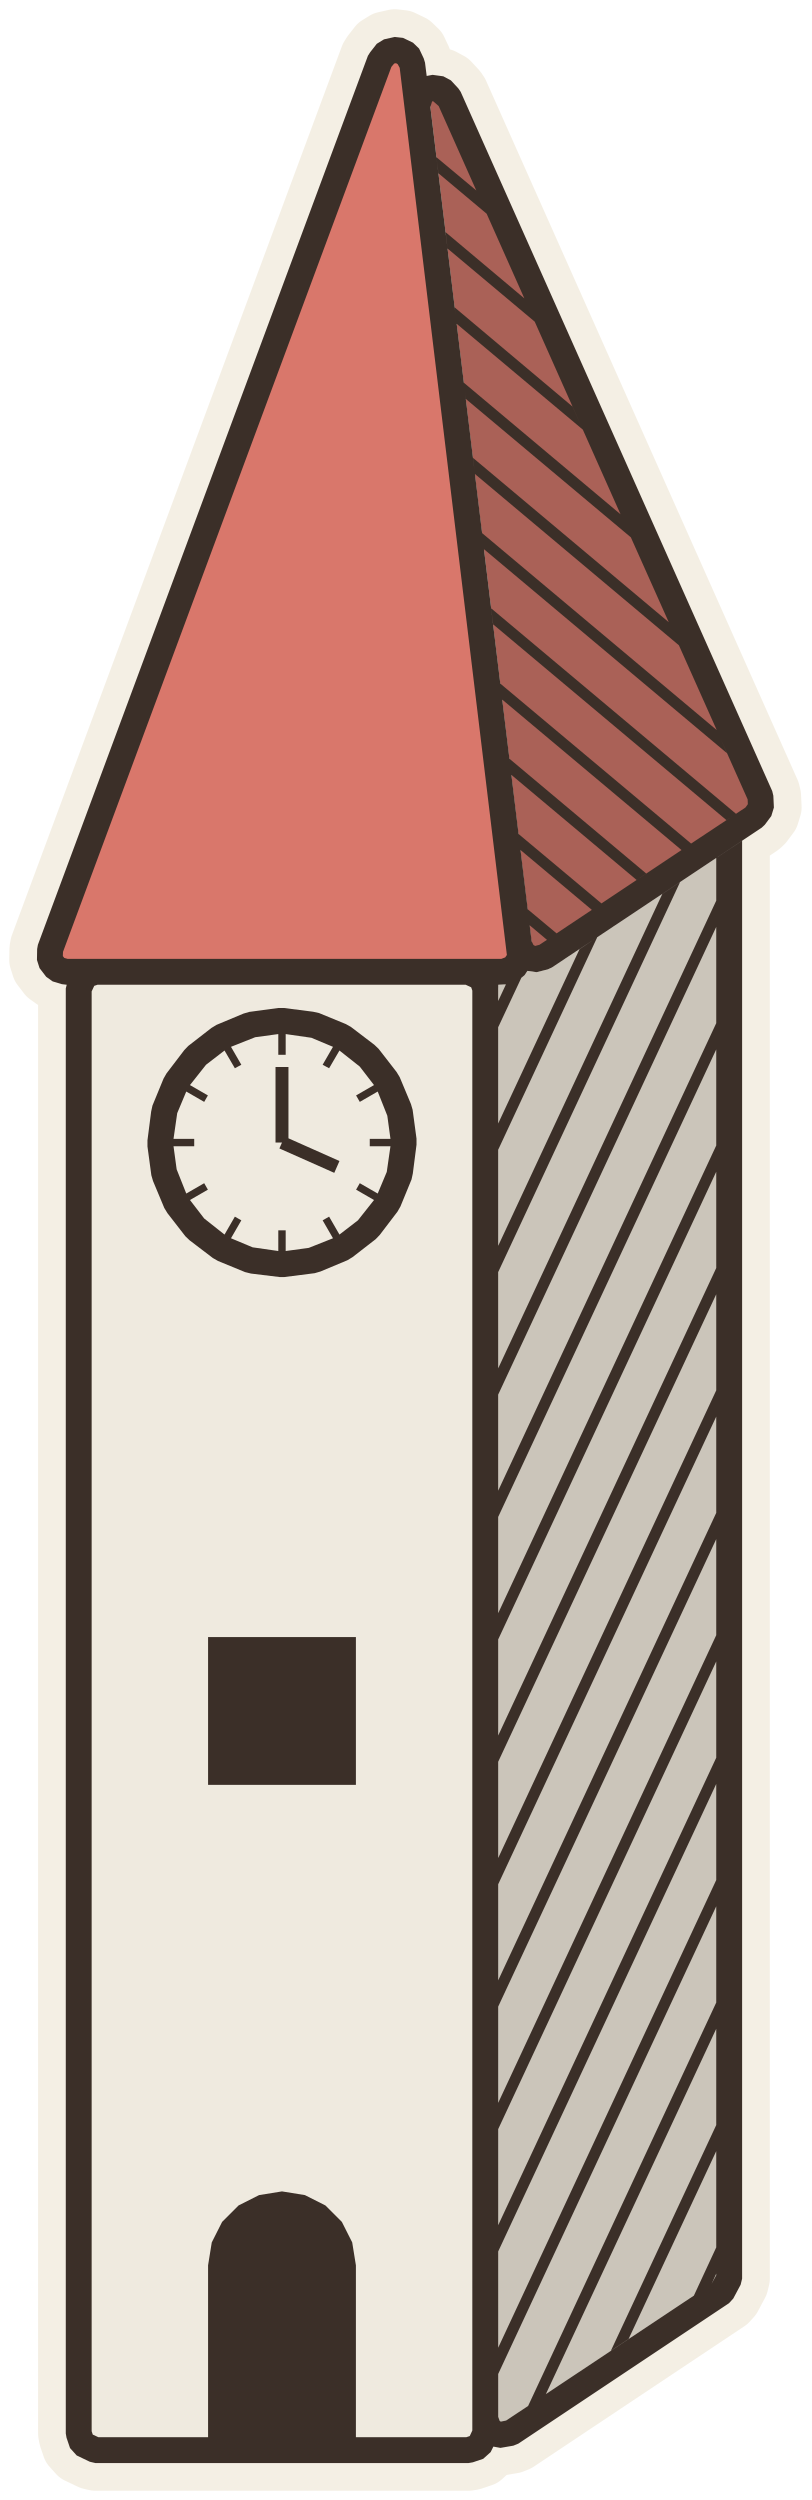
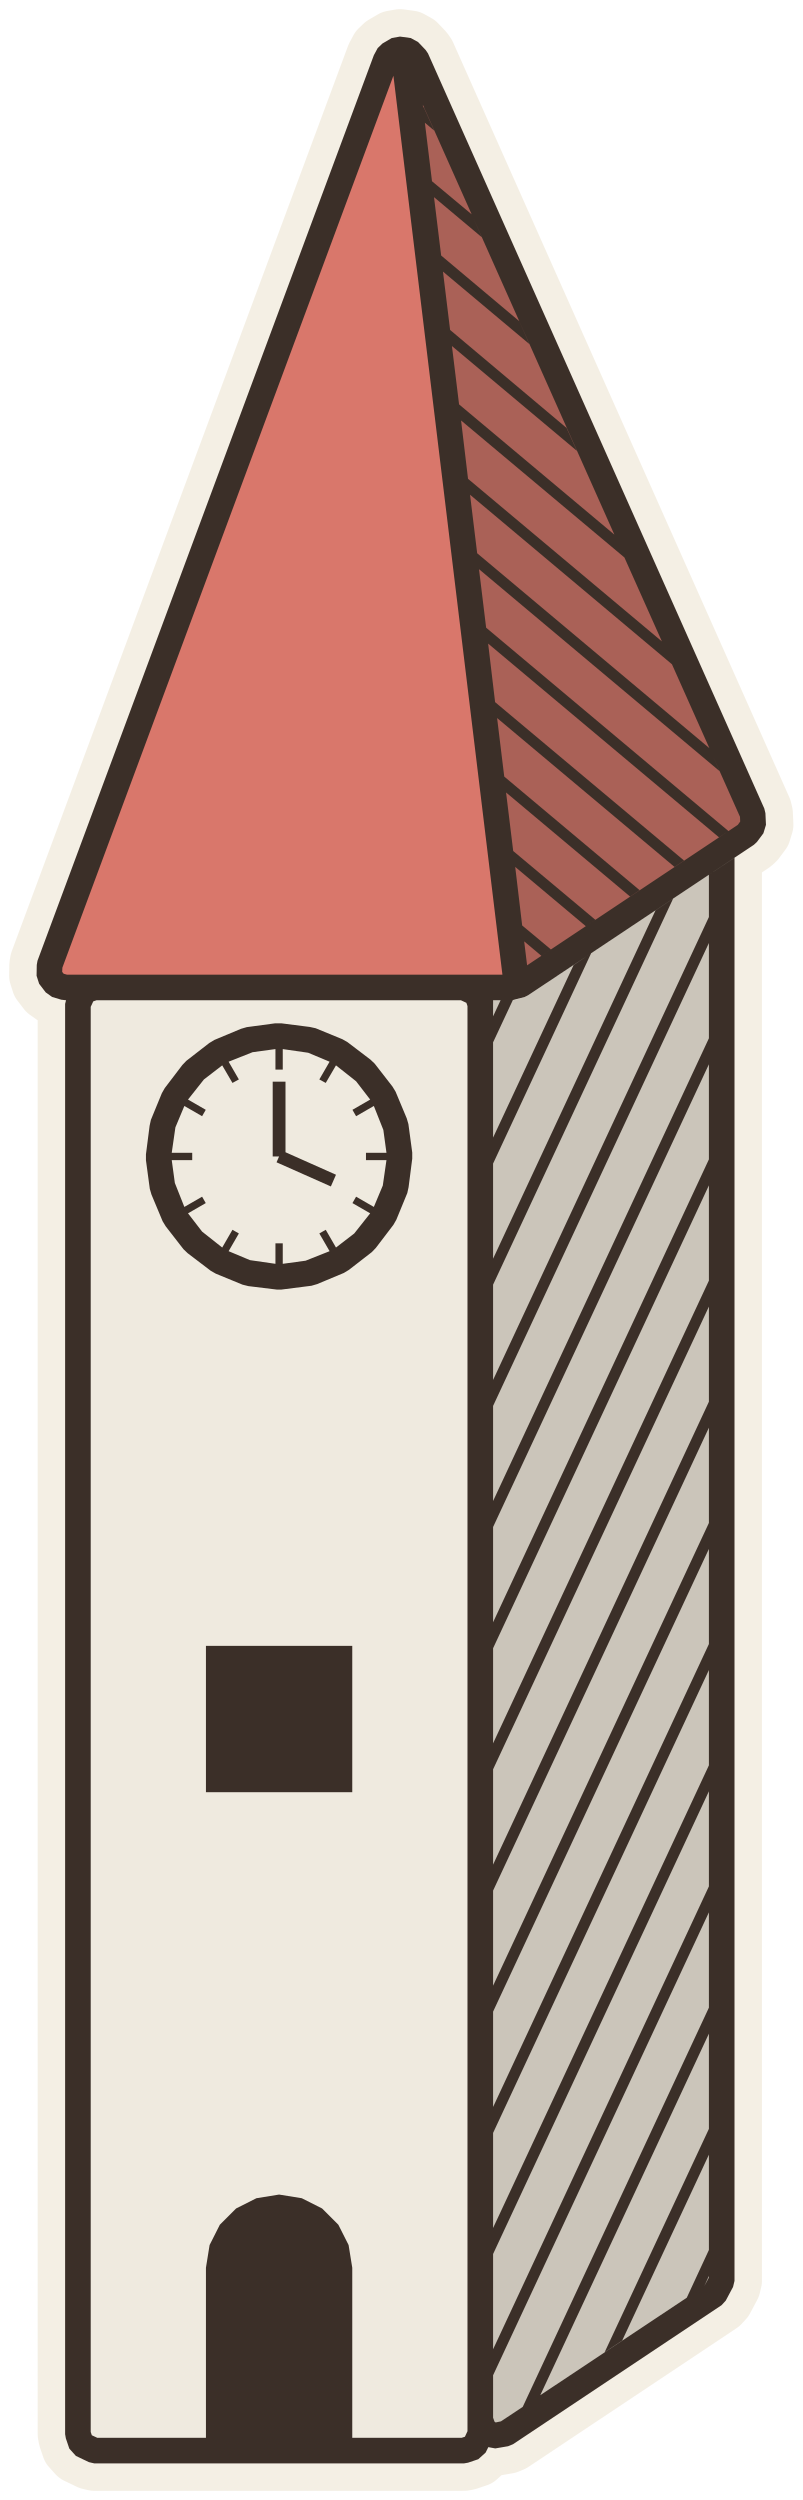
- <svg xmlns="http://www.w3.org/2000/svg" viewBox="-15.26 -132.59 43.89 135.29" data-palette="wall:#EFEADF;roof:#D9776B;wood:#C9A97C;earth:#94744F;water:#8FB0B8;flag:#4A3B32;ink:#3B2F28;halo:#F4EFE4">
-   <path data-role="sil" fill="#F4EFE4" stroke="#F4EFE4" stroke-width="3" stroke-linejoin="round" d="M10.33 0.66L10.89 0.47L11.29 0.11L11.44 -0.19L11.82 -0.12L12.52 -0.24L12.79 -0.35L24.19 -7.95L24.42 -8.2L24.82 -8.95L24.9 -9.28L24.9 -87.09L25.96 -87.8L26.13 -87.96L26.48 -88.43L26.62 -88.89L26.59 -89.53L26.53 -89.78L9.67 -127.62L9.54 -127.81L9.14 -128.24L8.73 -128.46L8.15 -128.54L7.83 -128.48L7.74 -129.2L7.67 -129.43L7.42 -129.96L7.09 -130.28L6.55 -130.54L6.1 -130.59L5.52 -130.46L5.13 -130.22L4.77 -129.76L4.65 -129.57L-13.21 -81.46L-13.25 -81.23L-13.26 -80.64L-13.12 -80.2L-12.76 -79.73L-12.41 -79.48L-11.91 -79.33L-11.65 -79.3L-11.7 -79.1L-11.7 -0.9L-11.66 -0.67L-11.47 -0.11L-11.11 0.29L-10.4 0.63L-10.1 0.7L10.1 0.7Z" />
+ <svg xmlns="http://www.w3.org/2000/svg" viewBox="-15.26 -133.99 43.89 136.69" data-palette="wall:#EFEADF;roof:#D9776B;wood:#C9A97C;earth:#94744F;water:#8FB0B8;flag:#4A3B32;ink:#3B2F28;halo:#F4EFE4">
+   <path data-role="sil" fill="#F4EFE4" stroke="#F4EFE4" stroke-width="3" stroke-linejoin="round" d="M10.33 0.66L10.89 0.47L11.29 0.11L11.44 -0.19L11.82 -0.12L12.52 -0.24L12.79 -0.35L24.19 -7.95L24.42 -8.2L24.82 -8.95L24.9 -9.28L24.9 -87.09L25.96 -87.8L26.13 -87.96L26.48 -88.43L26.62 -88.89L26.59 -89.53L26.53 -89.78L8.14 -131.07L8.01 -131.26L7.6 -131.69L7.2 -131.91L6.61 -131.99L6.16 -131.91L5.65 -131.61L5.39 -131.36L5.18 -130.97L-13.21 -81.46L-13.25 -81.23L-13.26 -80.64L-13.12 -80.2L-12.76 -79.73L-12.41 -79.48L-11.91 -79.33L-11.65 -79.3L-11.7 -79.1L-11.7 -0.9L-11.66 -0.67L-11.47 -0.11L-11.11 0.29L-10.4 0.63L-10.1 0.7L10.1 0.7Z" />
  <path data-role="wall" fill="#EFEADF" d="M10.66 -0.19L11 -0.9L11 -79.1L10.93 -79.3L-10.9 -79.3L-11 -79.1L-11 -0.9L-10.81 -0.34L-10.1 0L10.1 0ZM0.21 -63.48L-0.21 -63.48L-1.77 -63.69L-2.08 -63.78L-3.54 -64.39L-3.82 -64.56L-5.07 -65.53L-5.29 -65.76L-6.25 -67.02L-6.41 -67.3L-7.01 -68.76L-7.08 -69.08L-7.28 -70.64L-7.28 -70.97L-7.07 -72.53L-6.98 -72.84L-6.37 -74.3L-6.2 -74.58L-5.23 -75.83L-5 -76.05L-3.74 -77.01L-3.46 -77.17L-2 -77.77L-1.68 -77.84L-0.12 -78.04L0.21 -78.04L1.77 -77.83L2.08 -77.74L3.54 -77.13L3.82 -76.96L5.07 -75.99L5.29 -75.76L6.25 -74.5L6.41 -74.22L7.01 -72.76L7.08 -72.44L7.28 -70.88L7.28 -70.55L7.07 -68.99L6.98 -68.68L6.37 -67.22L6.2 -66.94L5.23 -65.69L5 -65.47L3.74 -64.51L3.46 -64.35L2 -63.75L1.68 -63.67ZM1.59 -64.37L1.81 -64.43L3.19 -65L3.4 -65.12L4.57 -66.02L4.74 -66.19L5.64 -67.36L5.76 -67.57L6.33 -68.94L6.39 -69.17L6.58 -70.64L6.58 -70.88L6.39 -72.35L6.33 -72.58L5.76 -73.95L5.64 -74.16L4.74 -75.33L4.57 -75.5L3.4 -76.4L3.19 -76.52L1.81 -77.09L1.59 -77.15L0.12 -77.34L-0.12 -77.34L-1.59 -77.15L-1.81 -77.09L-3.19 -76.52L-3.4 -76.4L-4.57 -75.5L-4.74 -75.33L-5.64 -74.16L-5.76 -73.95L-6.33 -72.58L-6.39 -72.35L-6.58 -70.88L-6.58 -70.64L-6.39 -69.17L-6.33 -68.94L-5.76 -67.57L-5.64 -67.36L-4.74 -66.19L-4.57 -66.02L-3.4 -65.12L-3.19 -65L-1.81 -64.43L-1.59 -64.37L-0.12 -64.18L0.12 -64.18Z" />
-   <path data-role="wall-shade" fill="#cbc5ba" d="M12.4 -0.93L23.8 -8.53L24.2 -9.28L24.2 -86.63L14.6 -80.23L14.38 -80.13L13.78 -79.98L13.28 -80.05L13.13 -79.82L12.77 -79.53L12.21 -79.34L11.98 -79.3L11.67 -79.3L11.7 -79.1L11.69 -0.81Z" />
-   <path data-role="roof" fill="#D9776B" d="M12.54 -80.19L12.86 -80.69L12.88 -81.01L7.05 -129.12L6.79 -129.65L6.25 -129.91L5.68 -129.77L5.31 -129.32L-12.55 -81.21L-12.56 -80.62L-12.2 -80.15L-11.71 -80L11.98 -80Z" />
-   <path data-role="roof-shade" fill="#aa6157" d="M14.22 -80.81L25.57 -88.38L25.93 -88.85L25.89 -89.49L9.04 -127.33L8.63 -127.77L8.04 -127.85L7.91 -127.78L13.58 -80.97L13.56 -80.69L13.62 -80.67Z" />
-   <path data-role="ink" fill="#3B2F28" d="M-11.6 -80.7L-11.78 -80.75L-11.86 -80.85L-11.85 -81.08L5.92 -128.97L6.07 -129.15L6.17 -129.17L6.26 -129.12L6.37 -128.92L12.17 -80.91L12.08 -80.78L11.87 -80.7ZM10.53 -122.27L8.36 -124.08L8.47 -123.21L11.08 -121.02ZM13.13 -116.43L8.86 -120.02L8.96 -119.14L13.68 -115.18ZM15.72 -110.59L9.35 -115.95L9.45 -115.07L16.28 -109.34ZM24.57 -88.55L11.32 -99.67L11.43 -98.8L24.05 -88.21ZM19.71 -85.32L12.31 -91.53L12.41 -90.66L19.19 -84.97ZM17.29 -83.7L12.8 -87.46L12.91 -86.59L16.77 -83.35ZM10.24 -79.16L10.3 -78.98L10.3 -1.06L10.16 -0.76L9.98 -0.7L4 -0.7L4 -10L3.8 -11.24L3.24 -12.35L2.35 -13.24L1.24 -13.8L0 -14L-1.24 -13.8L-2.35 -13.24L-3.24 -12.35L-3.8 -11.24L-4 -10L-4 -0.7L-9.94 -0.7L-10.24 -0.84L-10.3 -1.02L-10.3 -78.94L-10.16 -79.24L-9.98 -79.3L9.94 -79.3ZM21.54 -84.85L20.58 -84.21L11.7 -65.17L11.7 -63.75ZM17.06 -81.87L16.1 -81.22L11.7 -71.79L11.7 -70.37ZM0.12 -63.48L1.77 -63.69L2.08 -63.78L3.54 -64.39L3.82 -64.56L5.07 -65.53L5.29 -65.76L6.25 -67.02L6.41 -67.3L7.01 -68.76L7.08 -69.08L7.28 -70.64L7.28 -70.97L7.07 -72.53L6.98 -72.84L6.37 -74.3L6.2 -74.58L5.23 -75.83L5 -76.05L3.74 -77.01L3.46 -77.17L2 -77.77L1.68 -77.84L0.12 -78.04L-0.21 -78.04L-1.77 -77.83L-2.08 -77.74L-3.54 -77.13L-3.82 -76.96L-5.07 -75.99L-5.29 -75.76L-6.25 -74.5L-6.41 -74.22L-7.01 -72.76L-7.08 -72.44L-7.28 -70.88L-7.28 -70.55L-7.07 -68.99L-6.98 -68.68L-6.37 -67.22L-6.2 -66.94L-5.23 -65.69L-5 -65.47L-3.74 -64.51L-3.46 -64.35L-2 -63.75L-1.68 -63.67L-0.12 -63.48ZM0.2 -64.89L0.2 -66.01L-0.2 -66.01L-0.2 -64.89L-1.59 -65.09L-2.76 -65.58L-2.2 -66.55L-2.55 -66.75L-3.11 -65.78L-4.21 -66.65L-4.98 -67.65L-4.01 -68.21L-4.21 -68.56L-5.18 -68L-5.7 -69.31L-5.87 -70.56L-4.75 -70.56L-4.75 -70.96L-5.87 -70.96L-5.67 -72.35L-5.18 -73.52L-4.21 -72.96L-4.01 -73.31L-4.98 -73.87L-4.11 -74.97L-3.11 -75.74L-2.55 -74.78L-2.2 -74.97L-2.76 -75.94L-1.45 -76.46L-0.2 -76.63L-0.2 -75.51L0.2 -75.51L0.2 -76.63L1.59 -76.43L2.76 -75.94L2.2 -74.97L2.55 -74.78L3.11 -75.74L4.21 -74.87L4.98 -73.87L4.01 -73.31L4.21 -72.96L5.18 -73.52L5.7 -72.21L5.87 -70.96L4.75 -70.96L4.75 -70.56L5.87 -70.56L5.67 -69.17L5.18 -68L4.21 -68.56L4.01 -68.21L4.98 -67.65L4.11 -66.55L3.11 -65.78L2.55 -66.75L2.2 -66.55L2.76 -65.58L1.45 -65.06ZM3.11 -69.76L0.35 -70.99L0.35 -74.85L-0.35 -74.85L-0.35 -70.76L0 -70.76L-0.14 -70.44L2.83 -69.12ZM4 -44L-4 -44L-4 -36L4 -36ZM23.5 -22.8L23.5 -17.59L17.8 -5.38L18.76 -6.02L23.5 -16.18L23.5 -10.97L22.29 -8.36L14.28 -3.03ZM23.5 -9.55L23.5 -9.46L23.25 -9ZM23.53 -93.08L10.83 -103.74L8.03 -126.8L8.12 -127.09L8.17 -127.12L8.48 -126.85L18.32 -104.76L9.84 -111.88L9.95 -111L18.88 -103.51L20.93 -98.92L10.34 -107.81L10.44 -106.94L21.48 -97.67L25.2 -89.33L25.21 -89.07L25.08 -88.89L22.14 -86.94L11.81 -95.6L11.92 -94.73L21.62 -86.59L14.86 -82.08L13.29 -83.39L13.4 -82.52L14.34 -81.73L13.93 -81.46L13.7 -81.4L13.61 -81.45L13.51 -81.65L10.93 -102.87L24.08 -91.83ZM12.12 -79.32L11.7 -78.42L11.7 -77L12.95 -79.67L13.13 -79.82L13.28 -80.05L13.78 -79.98L14.38 -80.13L14.6 -80.23L25.96 -87.8L26.13 -87.96L26.48 -88.43L26.62 -88.89L26.59 -89.53L26.53 -89.78L9.67 -127.62L9.54 -127.81L9.14 -128.24L8.73 -128.46L8.15 -128.54L7.83 -128.48L7.74 -129.2L7.67 -129.43L7.42 -129.96L7.09 -130.28L6.55 -130.54L6.1 -130.59L5.52 -130.46L5.13 -130.22L4.77 -129.76L4.65 -129.57L-13.21 -81.46L-13.25 -81.23L-13.26 -80.64L-13.12 -80.2L-12.76 -79.73L-12.41 -79.48L-11.91 -79.33L-11.65 -79.3L-11.7 -79.1L-11.7 -0.9L-11.66 -0.67L-11.47 -0.11L-11.11 0.29L-10.4 0.63L-10.1 0.7L10.1 0.7L10.33 0.66L10.89 0.47L11.29 0.11L11.44 -0.19L11.82 -0.12L12.52 -0.24L12.79 -0.35L24.19 -7.95L24.42 -8.2L24.82 -8.95L24.9 -9.28L24.9 -87.09L23.5 -86.16L23.5 -83.85L11.7 -58.54L11.7 -57.12L23.5 -82.43L23.5 -77.22L11.7 -51.92L11.7 -50.5L23.5 -75.8L23.5 -70.6L11.7 -45.29L11.7 -43.87L23.5 -69.18L23.5 -63.97L11.7 -38.67L11.7 -37.25L23.5 -62.55L23.5 -57.35L11.7 -32.04L11.7 -30.62L23.5 -55.93L23.5 -50.72L11.7 -25.42L11.7 -24L23.5 -49.3L23.5 -44.1L11.7 -18.79L11.7 -17.37L23.5 -42.68L23.5 -37.47L11.7 -12.17L11.7 -10.75L23.5 -36.05L23.5 -30.85L11.7 -5.54L11.7 -4.12L23.5 -29.43L23.5 -24.22L13.32 -2.39L12.13 -1.6L11.84 -1.54L11.78 -1.58L11.7 -1.8L11.7 -79.3Z" />
+   <path data-role="wall-shade" fill="#cbc5ba" d="M12.4 -0.93L23.8 -8.53L24.2 -9.28L24.2 -86.63L13.61 -79.57L13.43 -79.48L12.93 -79.33L12.73 -79.3L11.67 -79.3L11.7 -79.1L11.69 -0.81Z" />
+   <path data-role="roof" fill="#D9776B" d="M12.73 -80L12.99 -80.08L6.79 -131.26L6.51 -131.3L6 -131.01L5.83 -130.73L-12.55 -81.21L-12.56 -80.62L-12.2 -80.15L-11.71 -80Z" />
+   <path data-role="roof-shade" fill="#aa6157" d="M13.23 -80.15L25.57 -88.38L25.93 -88.85L25.89 -89.49L7.5 -130.78L7.09 -131.22L6.79 -131.26L12.99 -80.08Z" />
+   <path data-role="ink" fill="#3B2F28" d="M18.33 -104.76L9.84 -111.88L9.45 -115.07L16.28 -109.34L15.72 -110.59L9.35 -115.95L8.96 -119.14L13.68 -115.18L13.13 -116.43L8.86 -120.02L8.47 -123.21L11.08 -121.02L10.53 -122.27L8.36 -124.08L7.97 -127.28L8.48 -126.85L7.92 -128.1L7.87 -128.15L7.86 -128.26ZM-11.6 -80.7L-11.78 -80.75L-11.86 -80.85L-11.85 -81.08L6.25 -129.85L12.21 -80.7ZM20.93 -98.92L10.33 -107.81L9.95 -111L18.88 -103.51ZM13.56 -81.21L13.4 -82.52L14.34 -81.73L14.86 -82.08L13.29 -83.39L12.91 -86.59L16.77 -83.35L17.29 -83.7L12.8 -87.46L12.41 -90.66L19.19 -84.97L19.71 -85.32L12.31 -91.53L11.92 -94.73L21.62 -86.59L22.14 -86.94L11.81 -95.6L11.43 -98.8L24.05 -88.21L24.57 -88.55L11.32 -99.67L10.93 -102.87L24.08 -91.83L23.53 -93.08L10.83 -103.74L10.44 -106.94L21.48 -97.67L25.2 -89.33L25.21 -89.07L25.08 -88.89ZM10.24 -79.16L10.3 -78.98L10.3 -1.06L10.16 -0.76L9.98 -0.7L4 -0.7L4 -10L3.8 -11.24L3.24 -12.35L2.35 -13.24L1.24 -13.8L0 -14L-1.24 -13.8L-2.35 -13.24L-3.24 -12.35L-3.8 -11.24L-4 -10L-4 -0.7L-9.94 -0.7L-10.24 -0.84L-10.3 -1.02L-10.3 -78.94L-10.16 -79.24L-9.98 -79.3L9.94 -79.3ZM21.54 -84.85L20.58 -84.21L11.7 -65.17L11.7 -63.75ZM17.06 -81.87L16.1 -81.22L11.7 -71.79L11.7 -70.37ZM0.12 -63.48L1.77 -63.69L2.08 -63.78L3.54 -64.39L3.82 -64.56L5.07 -65.53L5.29 -65.76L6.25 -67.02L6.41 -67.3L7.01 -68.76L7.08 -69.08L7.28 -70.64L7.28 -70.97L7.07 -72.53L6.98 -72.84L6.37 -74.3L6.2 -74.58L5.23 -75.83L5 -76.05L3.74 -77.01L3.46 -77.17L2 -77.77L1.68 -77.84L0.12 -78.04L-0.21 -78.04L-1.77 -77.83L-2.08 -77.74L-3.54 -77.13L-3.82 -76.96L-5.07 -75.99L-5.29 -75.76L-6.25 -74.5L-6.41 -74.22L-7.01 -72.76L-7.08 -72.44L-7.28 -70.88L-7.28 -70.55L-7.07 -68.99L-6.98 -68.68L-6.37 -67.22L-6.2 -66.94L-5.23 -65.69L-5 -65.47L-3.74 -64.51L-3.46 -64.35L-2 -63.75L-1.68 -63.67L-0.12 -63.48ZM0.2 -64.89L0.2 -66.01L-0.2 -66.01L-0.2 -64.89L-1.59 -65.09L-2.76 -65.58L-2.2 -66.55L-2.55 -66.75L-3.11 -65.78L-4.21 -66.65L-4.98 -67.65L-4.01 -68.21L-4.21 -68.56L-5.18 -68L-5.7 -69.31L-5.87 -70.56L-4.75 -70.56L-4.75 -70.96L-5.87 -70.96L-5.67 -72.35L-5.18 -73.52L-4.21 -72.96L-4.01 -73.31L-4.98 -73.87L-4.11 -74.97L-3.11 -75.74L-2.55 -74.78L-2.2 -74.97L-2.76 -75.94L-1.45 -76.46L-0.2 -76.63L-0.2 -75.51L0.2 -75.51L0.2 -76.63L1.59 -76.43L2.76 -75.94L2.2 -74.97L2.55 -74.78L3.11 -75.74L4.21 -74.87L4.98 -73.87L4.01 -73.31L4.21 -72.96L5.18 -73.52L5.7 -72.21L5.87 -70.96L4.75 -70.96L4.75 -70.56L5.87 -70.56L5.67 -69.17L5.18 -68L4.21 -68.56L4.01 -68.21L4.98 -67.65L4.11 -66.55L3.11 -65.78L2.55 -66.75L2.2 -66.55L2.76 -65.58L1.45 -65.06ZM3.11 -69.76L0.35 -70.99L0.35 -74.85L-0.35 -74.85L-0.35 -70.76L0 -70.76L-0.14 -70.44L2.83 -69.12ZM4 -44L-4 -44L-4 -36L4 -36ZM23.5 -22.8L23.5 -17.59L17.8 -5.38L18.76 -6.02L23.5 -16.18L23.5 -10.97L22.29 -8.36L14.28 -3.03ZM23.5 -9.55L23.5 -9.46L23.25 -9ZM11.7 -78.42L11.7 -77L12.78 -79.31L13.43 -79.48L13.61 -79.57L25.96 -87.8L26.13 -87.96L26.48 -88.43L26.62 -88.89L26.59 -89.53L26.53 -89.78L8.14 -131.07L8.01 -131.26L7.6 -131.69L7.2 -131.91L6.61 -131.99L6.16 -131.91L5.65 -131.61L5.39 -131.36L5.18 -130.97L-13.21 -81.46L-13.25 -81.23L-13.26 -80.64L-13.12 -80.2L-12.76 -79.73L-12.41 -79.48L-11.91 -79.33L-11.65 -79.3L-11.7 -79.1L-11.7 -0.9L-11.66 -0.67L-11.47 -0.11L-11.11 0.29L-10.4 0.63L-10.1 0.7L10.1 0.7L10.33 0.66L10.89 0.47L11.29 0.11L11.44 -0.19L11.82 -0.12L12.52 -0.24L12.79 -0.35L24.19 -7.95L24.42 -8.2L24.82 -8.95L24.9 -9.28L24.9 -87.09L23.5 -86.16L23.5 -83.85L11.7 -58.54L11.7 -57.12L23.5 -82.43L23.5 -77.22L11.7 -51.92L11.7 -50.5L23.5 -75.8L23.5 -70.6L11.7 -45.29L11.7 -43.87L23.5 -69.18L23.5 -63.97L11.7 -38.67L11.7 -37.25L23.5 -62.55L23.5 -57.35L11.7 -32.04L11.7 -30.62L23.5 -55.93L23.5 -50.72L11.7 -25.42L11.7 -24L23.5 -49.3L23.5 -44.1L11.7 -18.79L11.7 -17.37L23.5 -42.68L23.5 -37.47L11.7 -12.17L11.7 -10.75L23.5 -36.05L23.5 -30.85L11.7 -5.54L11.7 -4.12L23.5 -29.43L23.5 -24.22L13.32 -2.39L12.13 -1.6L11.84 -1.54L11.78 -1.58L11.7 -1.8L11.7 -79.3L12.11 -79.3Z" />
</svg>
